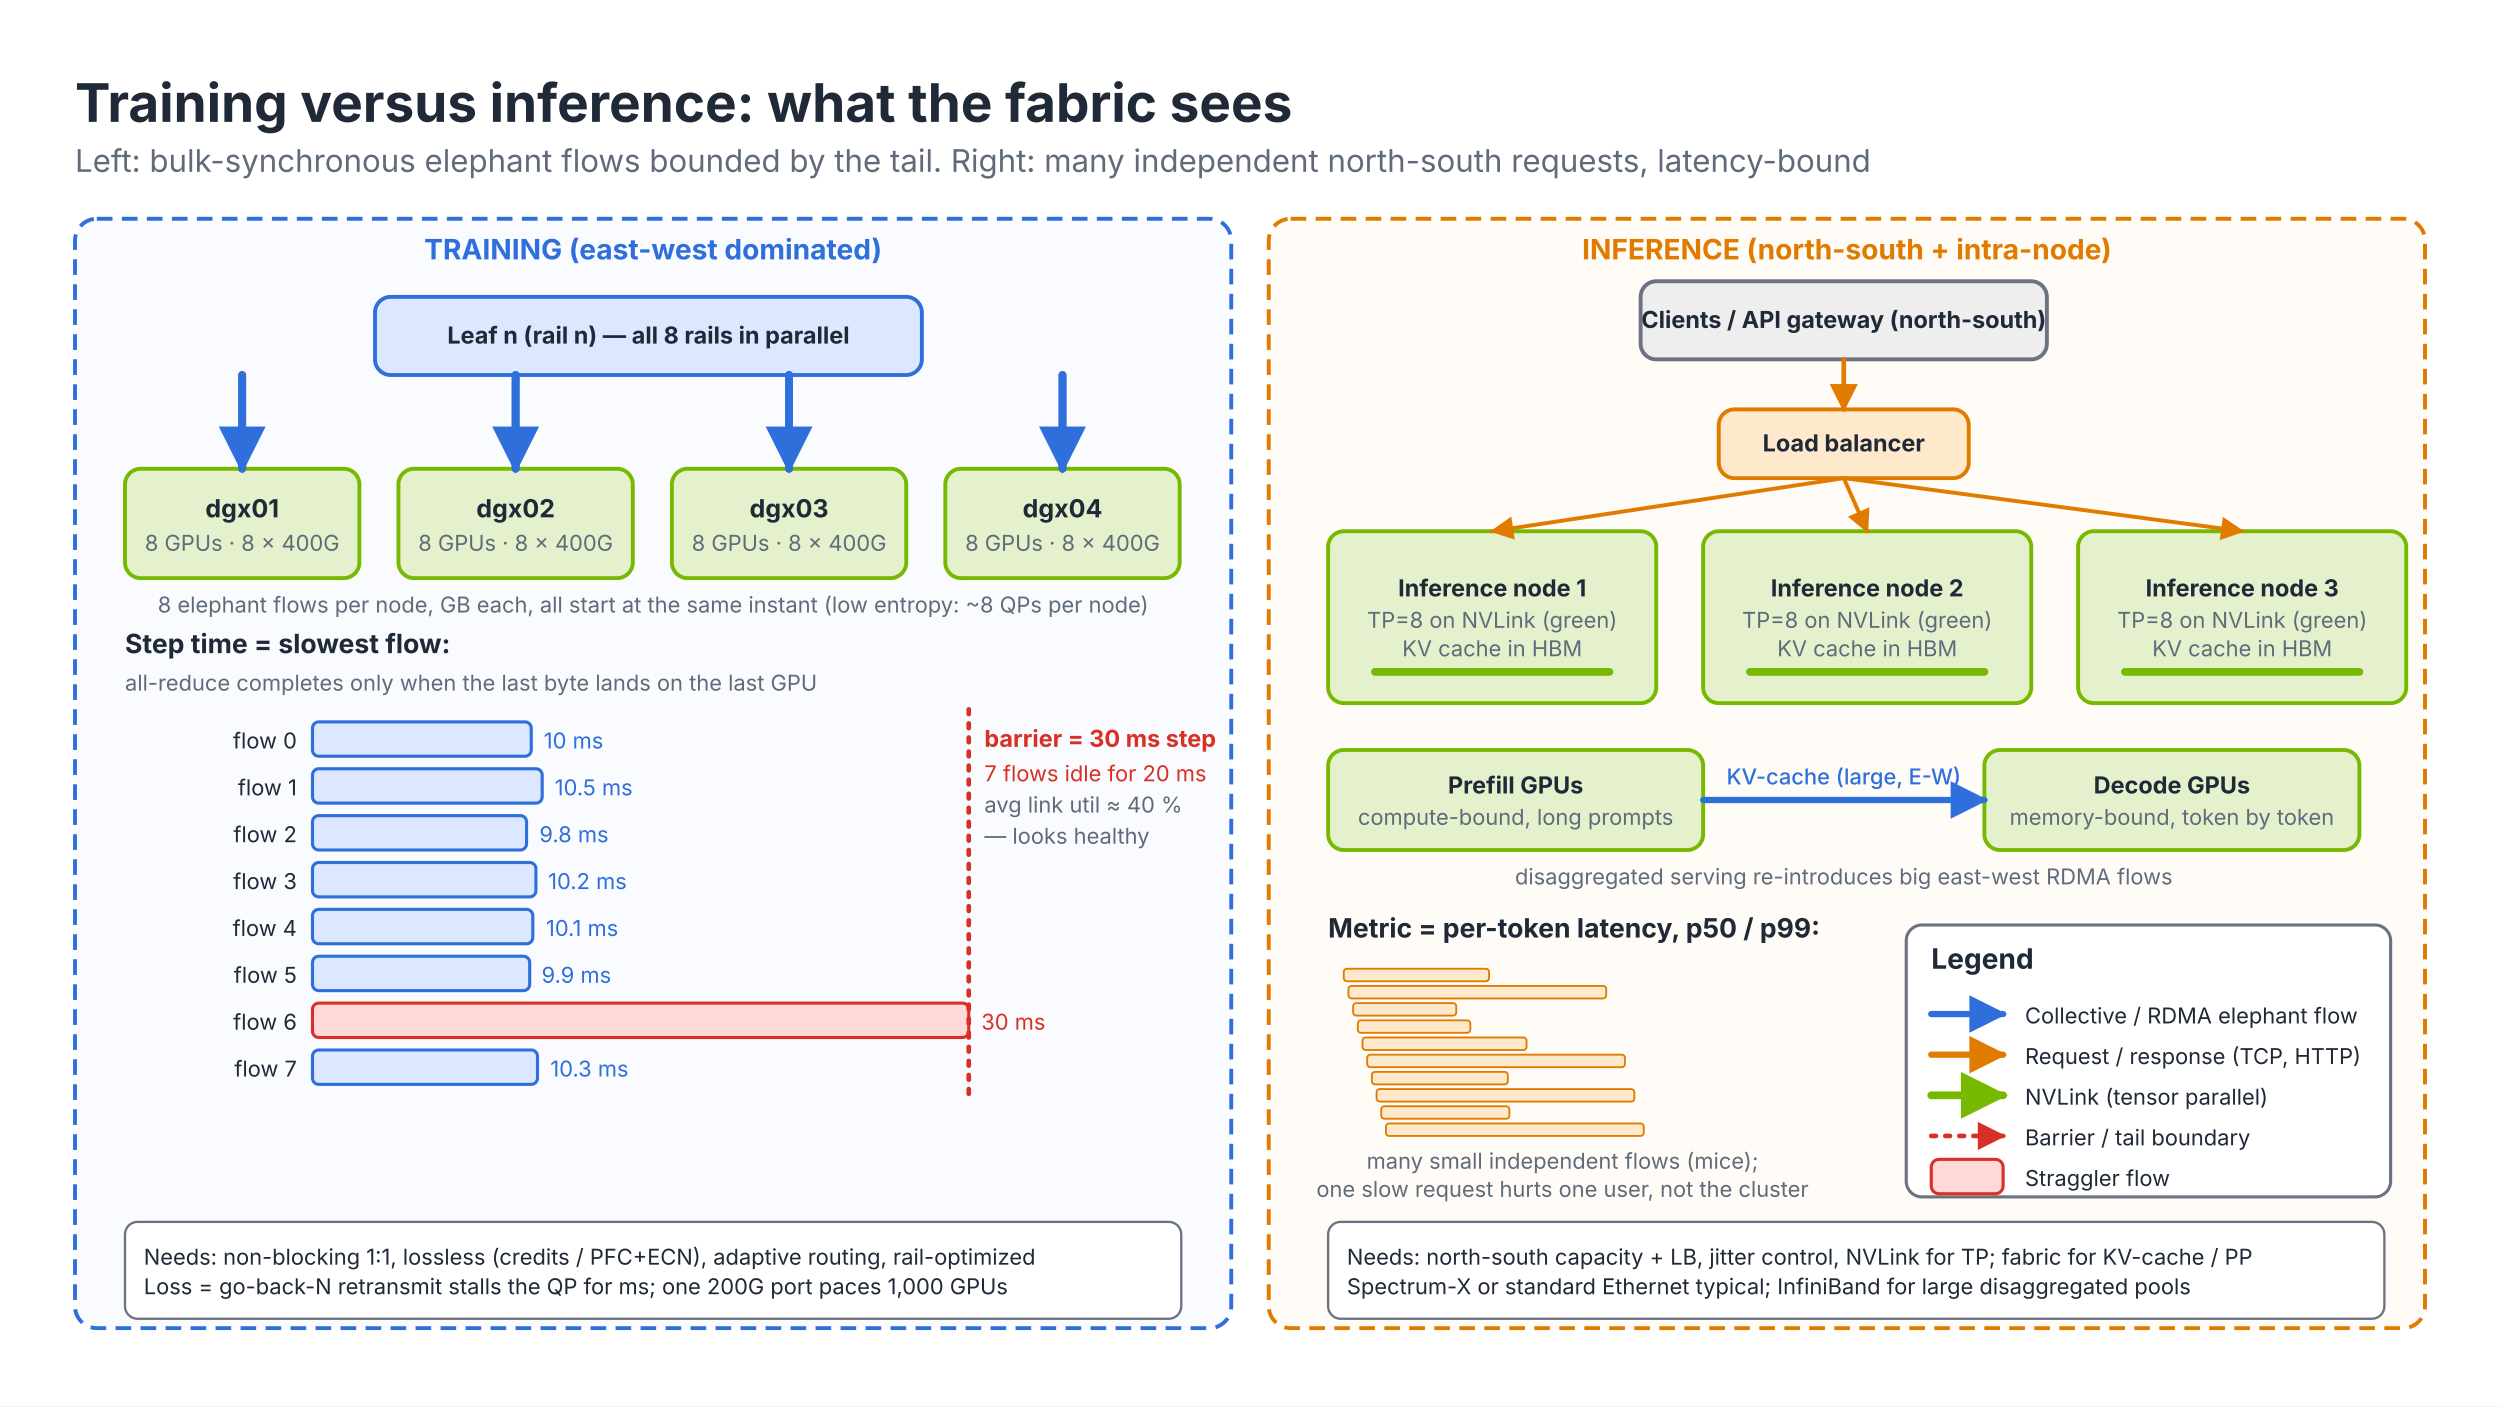
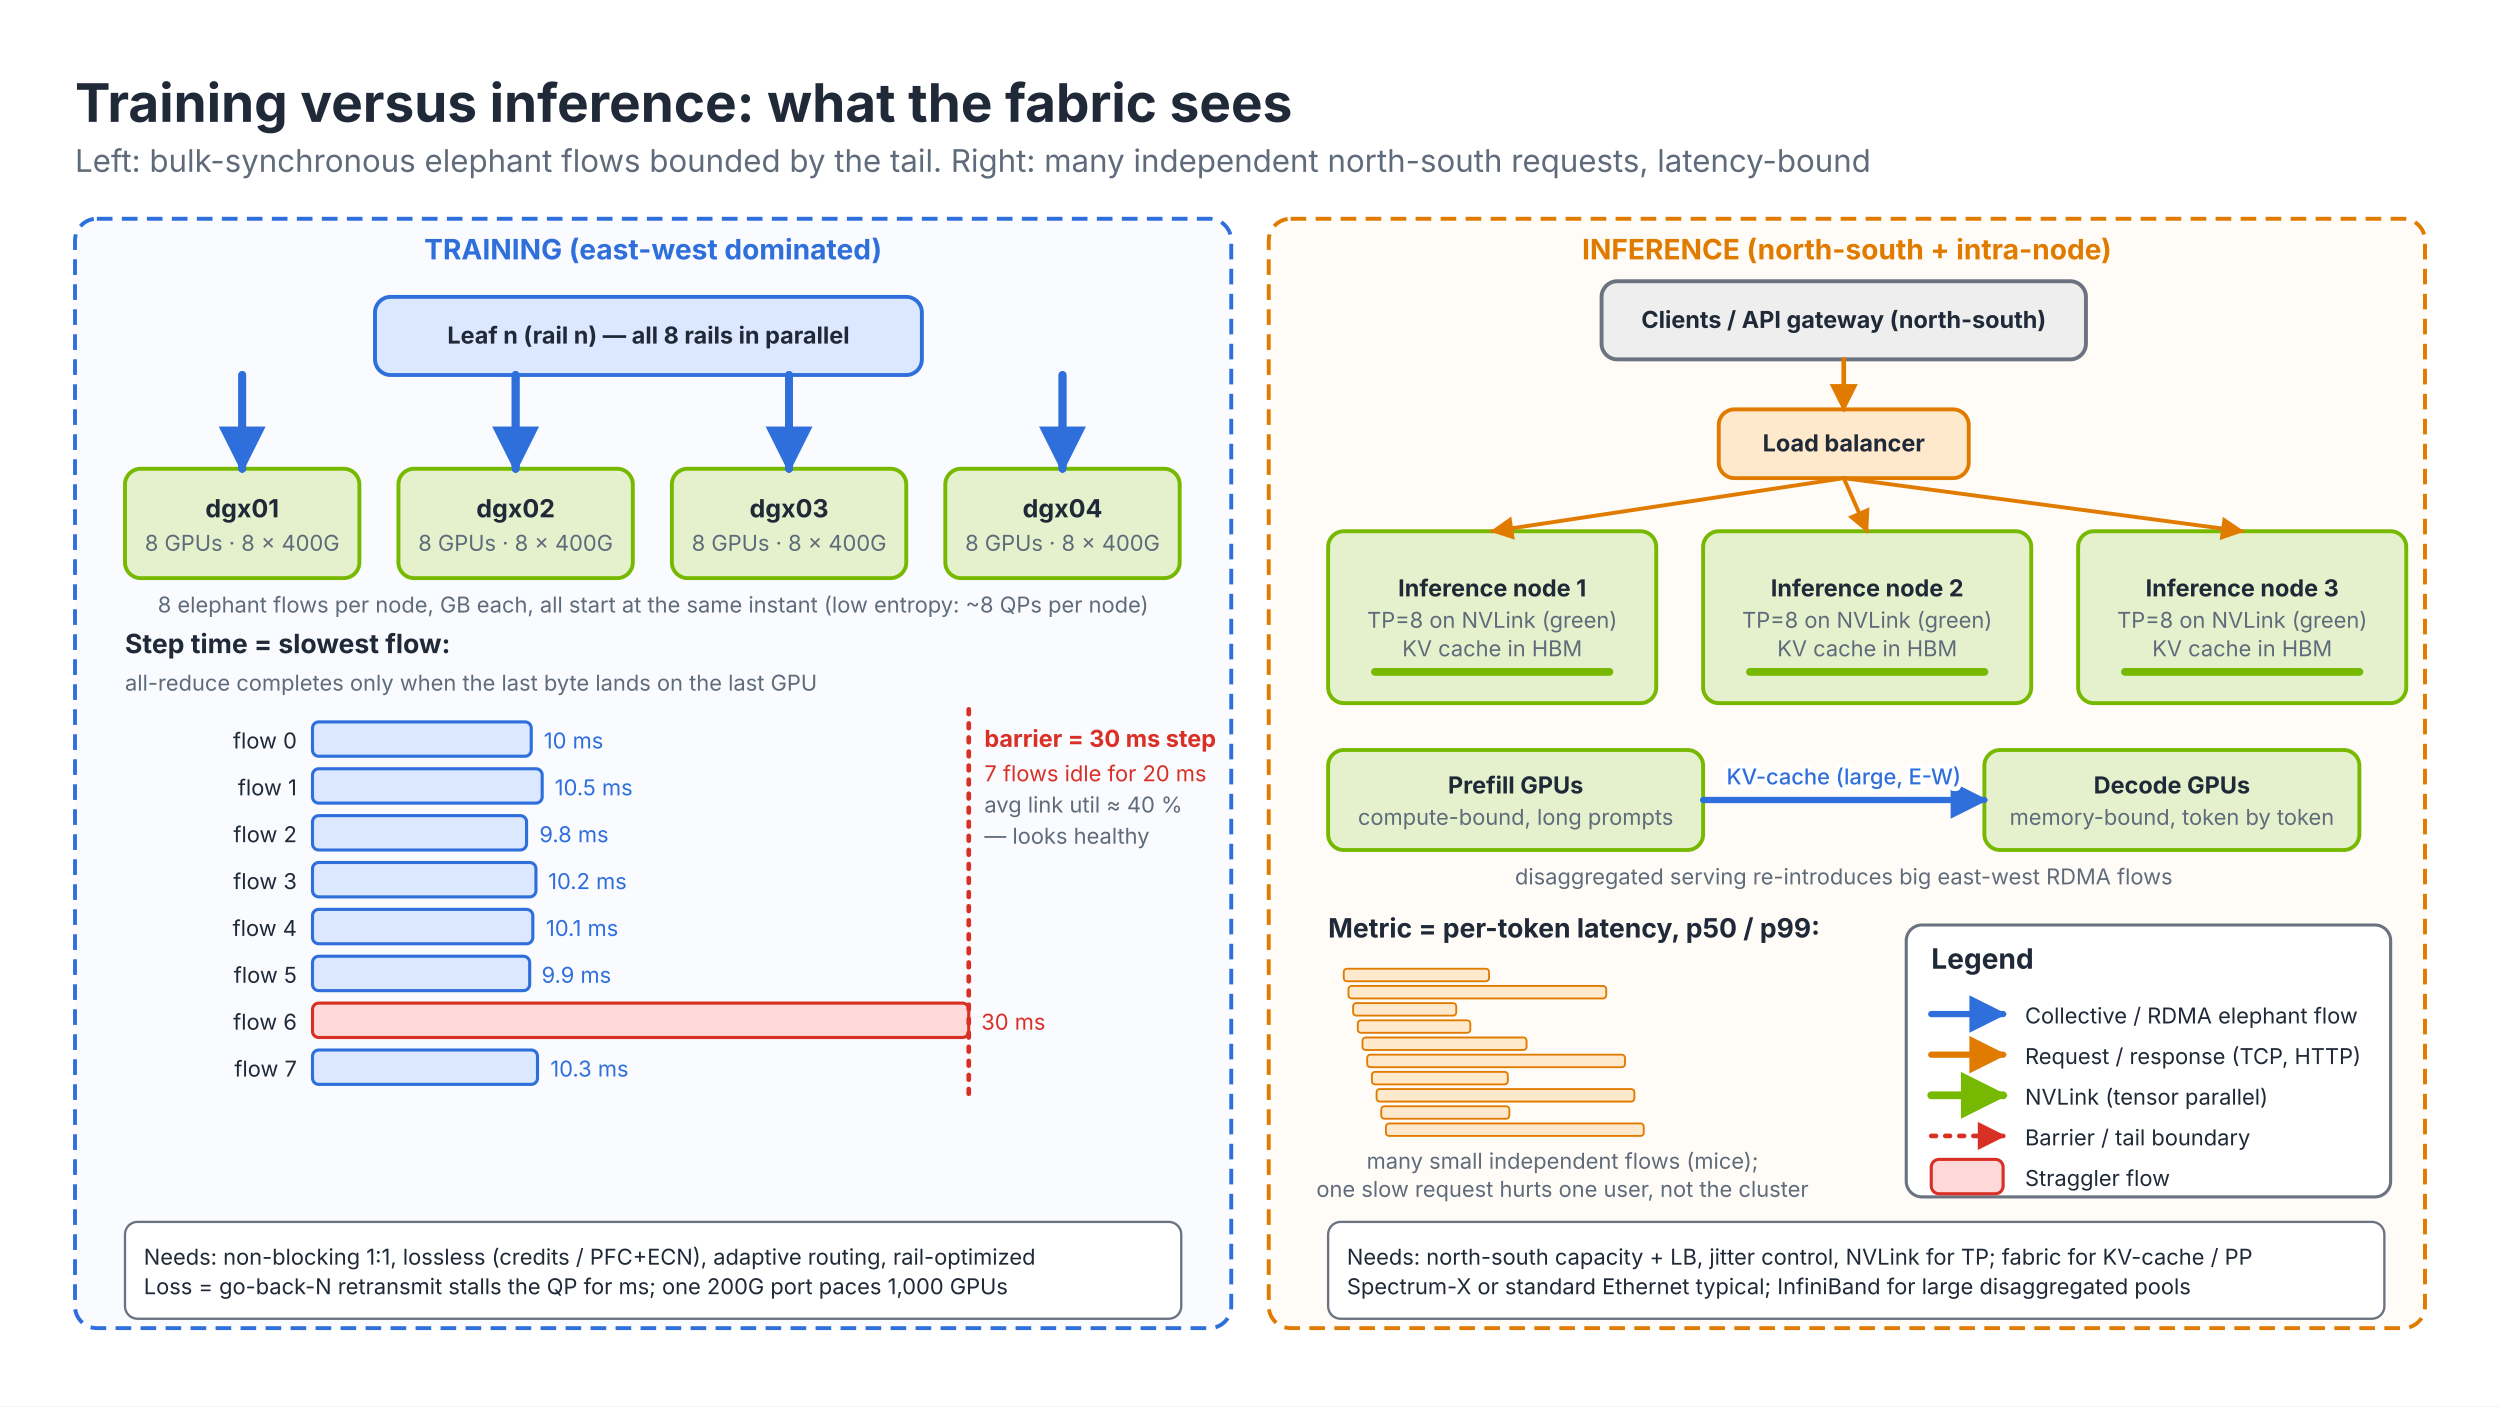
<svg xmlns="http://www.w3.org/2000/svg" viewBox="0 0 1600 900" width="100%" role="img" aria-label="Training versus inference: what the fabric sees">
  <defs>
    <marker id="arrow-blue" viewBox="0 0 10 10" refX="9" refY="5" markerWidth="6" markerHeight="6" orient="auto-start-reverse">
      <path d="M0,0 L10,5 L0,10 z" fill="#2f6fdb" />
    </marker>
    <marker id="arrow-orange" viewBox="0 0 10 10" refX="9" refY="5" markerWidth="6" markerHeight="6" orient="auto-start-reverse">
      <path d="M0,0 L10,5 L0,10 z" fill="#e07b00" />
    </marker>
    <marker id="arrow-green" viewBox="0 0 10 10" refX="9" refY="5" markerWidth="6" markerHeight="6" orient="auto-start-reverse">
      <path d="M0,0 L10,5 L0,10 z" fill="#76b900" />
    </marker>
    <marker id="arrow-teal" viewBox="0 0 10 10" refX="9" refY="5" markerWidth="6" markerHeight="6" orient="auto-start-reverse">
      <path d="M0,0 L10,5 L0,10 z" fill="#1a9c8a" />
    </marker>
    <marker id="arrow-gray" viewBox="0 0 10 10" refX="9" refY="5" markerWidth="6" markerHeight="6" orient="auto-start-reverse">
      <path d="M0,0 L10,5 L0,10 z" fill="#6b7280" />
    </marker>
    <marker id="arrow-red" viewBox="0 0 10 10" refX="9" refY="5" markerWidth="6" markerHeight="6" orient="auto-start-reverse">
      <path d="M0,0 L10,5 L0,10 z" fill="#d93025" />
    </marker>
    <marker id="arrow-purple" viewBox="0 0 10 10" refX="9" refY="5" markerWidth="6" markerHeight="6" orient="auto-start-reverse">
      <path d="M0,0 L10,5 L0,10 z" fill="#7a3fd1" />
    </marker>
    <marker id="arrow-dark" viewBox="0 0 10 10" refX="9" refY="5" markerWidth="6" markerHeight="6" orient="auto-start-reverse">
      <path d="M0,0 L10,5 L0,10 z" fill="#1f2937" />
    </marker>
    <marker id="arrow-gold" viewBox="0 0 10 10" refX="9" refY="5" markerWidth="6" markerHeight="6" orient="auto-start-reverse">
      <path d="M0,0 L10,5 L0,10 z" fill="#c9a400" />
    </marker>
  </defs>
  <rect x="0" y="0" width="1600" height="900" fill="#ffffff" />
  <text x="48" y="78" font-family="Inter, 'Segoe UI', Helvetica, Arial, sans-serif" font-size="34" font-weight="700" fill="#1f2937">Training versus inference: what the fabric sees</text>
  <text x="48" y="110" font-family="Inter, 'Segoe UI', Helvetica, Arial, sans-serif" font-size="20" fill="#5f6b7a">Left: bulk-synchronous elephant flows bounded by the tail. Right: many independent north-south requests, latency-bound</text>
  <g>
    <rect x="48" y="140" width="740" height="710" rx="14" fill="#dbe8ff" fill-opacity="0.15" stroke="#2f6fdb" stroke-width="2.5" stroke-dasharray="10 6" />
  </g>
  <text x="418.0" y="166.0" font-family="Inter, 'Segoe UI', Helvetica, Arial, sans-serif" font-size="18" font-weight="700" fill="#2f6fdb" text-anchor="middle">TRAINING  (east-west dominated)</text>
  <g>
    <rect x="80" y="300" width="150" height="70" rx="10" fill="#e4f1cc" stroke="#76b900" stroke-width="2.5" />
    <text x="155.0" y="331.1" font-family="Inter, 'Segoe UI', Helvetica, Arial, sans-serif" font-size="16" font-weight="700" fill="#1f2937" text-anchor="middle">dgx01</text>
    <text x="155.0" y="352.5" font-family="Inter, 'Segoe UI', Helvetica, Arial, sans-serif" font-size="14" fill="#5f6b7a" text-anchor="middle">8 GPUs · 8 × 400G</text>
  </g>
  <g>
    <rect x="255" y="300" width="150" height="70" rx="10" fill="#e4f1cc" stroke="#76b900" stroke-width="2.5" />
    <text x="330.0" y="331.1" font-family="Inter, 'Segoe UI', Helvetica, Arial, sans-serif" font-size="16" font-weight="700" fill="#1f2937" text-anchor="middle">dgx02</text>
    <text x="330.0" y="352.5" font-family="Inter, 'Segoe UI', Helvetica, Arial, sans-serif" font-size="14" fill="#5f6b7a" text-anchor="middle">8 GPUs · 8 × 400G</text>
  </g>
  <g>
    <rect x="430" y="300" width="150" height="70" rx="10" fill="#e4f1cc" stroke="#76b900" stroke-width="2.5" />
    <text x="505.0" y="331.1" font-family="Inter, 'Segoe UI', Helvetica, Arial, sans-serif" font-size="16" font-weight="700" fill="#1f2937" text-anchor="middle">dgx03</text>
    <text x="505.0" y="352.5" font-family="Inter, 'Segoe UI', Helvetica, Arial, sans-serif" font-size="14" fill="#5f6b7a" text-anchor="middle">8 GPUs · 8 × 400G</text>
  </g>
  <g>
    <rect x="605" y="300" width="150" height="70" rx="10" fill="#e4f1cc" stroke="#76b900" stroke-width="2.5" />
    <text x="680.0" y="331.1" font-family="Inter, 'Segoe UI', Helvetica, Arial, sans-serif" font-size="16" font-weight="700" fill="#1f2937" text-anchor="middle">dgx04</text>
    <text x="680.0" y="352.5" font-family="Inter, 'Segoe UI', Helvetica, Arial, sans-serif" font-size="14" fill="#5f6b7a" text-anchor="middle">8 GPUs · 8 × 400G</text>
  </g>
  <g>
    <rect x="240" y="190" width="350" height="50" rx="10" fill="#dbe8ff" stroke="#2f6fdb" stroke-width="2.5" />
    <text x="415.0" y="219.9" font-family="Inter, 'Segoe UI', Helvetica, Arial, sans-serif" font-size="15" font-weight="700" fill="#1f2937" text-anchor="middle">Leaf n (rail n) — all 8 rails in parallel</text>
  </g>
  <path d="M155.0,300.0 L155.0,240.0" fill="none" stroke="#2f6fdb" stroke-width="5" stroke-linecap="round" stroke-linejoin="round" />
  <path d="M155.0,240.0 L155.0,300.0" fill="none" stroke="#2f6fdb" stroke-width="5" stroke-linecap="round" stroke-linejoin="round" marker-end="url(#arrow-blue)" />
  <path d="M330.0,300.0 L330.0,240.0" fill="none" stroke="#2f6fdb" stroke-width="5" stroke-linecap="round" stroke-linejoin="round" />
  <path d="M330.0,240.0 L330.0,300.0" fill="none" stroke="#2f6fdb" stroke-width="5" stroke-linecap="round" stroke-linejoin="round" marker-end="url(#arrow-blue)" />
  <path d="M505.0,300.0 L505.0,240.0" fill="none" stroke="#2f6fdb" stroke-width="5" stroke-linecap="round" stroke-linejoin="round" />
  <path d="M505.0,240.0 L505.0,300.0" fill="none" stroke="#2f6fdb" stroke-width="5" stroke-linecap="round" stroke-linejoin="round" marker-end="url(#arrow-blue)" />
  <path d="M680.0,300.0 L680.0,240.0" fill="none" stroke="#2f6fdb" stroke-width="5" stroke-linecap="round" stroke-linejoin="round" />
  <path d="M680.0,240.0 L680.0,300.0" fill="none" stroke="#2f6fdb" stroke-width="5" stroke-linecap="round" stroke-linejoin="round" marker-end="url(#arrow-blue)" />
  <text x="418.0" y="392.0" font-family="Inter, 'Segoe UI', Helvetica, Arial, sans-serif" font-size="14" font-weight="400" fill="#5f6b7a" text-anchor="middle">8 elephant flows per node, GB each, all start at the same instant (low entropy: ~8 QPs per node)</text>
  <text x="80.0" y="418.0" font-family="Inter, 'Segoe UI', Helvetica, Arial, sans-serif" font-size="17" font-weight="700" fill="#1f2937" text-anchor="start">Step time = slowest flow:</text>
  <text x="80.0" y="442.0" font-family="Inter, 'Segoe UI', Helvetica, Arial, sans-serif" font-size="14" font-weight="400" fill="#5f6b7a" text-anchor="start">all-reduce completes only when the last byte lands on the last GPU</text>
  <rect x="200" y="462" width="140" height="22" rx="4" fill="#dbe8ff" stroke="#2f6fdb" stroke-width="2" />
  <text x="190.0" y="479.0" font-family="Inter, 'Segoe UI', Helvetica, Arial, sans-serif" font-size="14" font-weight="400" fill="#1f2937" text-anchor="end">flow 0</text>
  <text x="348.0" y="479.0" font-family="Inter, 'Segoe UI', Helvetica, Arial, sans-serif" font-size="14" font-weight="400" fill="#2f6fdb" text-anchor="start">10 ms</text>
  <rect x="200" y="492" width="147" height="22" rx="4" fill="#dbe8ff" stroke="#2f6fdb" stroke-width="2" />
  <text x="190.0" y="509.0" font-family="Inter, 'Segoe UI', Helvetica, Arial, sans-serif" font-size="14" font-weight="400" fill="#1f2937" text-anchor="end">flow 1</text>
  <text x="355.0" y="509.0" font-family="Inter, 'Segoe UI', Helvetica, Arial, sans-serif" font-size="14" font-weight="400" fill="#2f6fdb" text-anchor="start">10.5 ms</text>
  <rect x="200" y="522" width="137" height="22" rx="4" fill="#dbe8ff" stroke="#2f6fdb" stroke-width="2" />
  <text x="190.0" y="539.0" font-family="Inter, 'Segoe UI', Helvetica, Arial, sans-serif" font-size="14" font-weight="400" fill="#1f2937" text-anchor="end">flow 2</text>
  <text x="345.2" y="539.0" font-family="Inter, 'Segoe UI', Helvetica, Arial, sans-serif" font-size="14" font-weight="400" fill="#2f6fdb" text-anchor="start">9.8 ms</text>
  <rect x="200" y="552" width="143" height="22" rx="4" fill="#dbe8ff" stroke="#2f6fdb" stroke-width="2" />
  <text x="190.0" y="569.0" font-family="Inter, 'Segoe UI', Helvetica, Arial, sans-serif" font-size="14" font-weight="400" fill="#1f2937" text-anchor="end">flow 3</text>
  <text x="350.8" y="569.0" font-family="Inter, 'Segoe UI', Helvetica, Arial, sans-serif" font-size="14" font-weight="400" fill="#2f6fdb" text-anchor="start">10.2 ms</text>
  <rect x="200" y="582" width="141" height="22" rx="4" fill="#dbe8ff" stroke="#2f6fdb" stroke-width="2" />
  <text x="190.0" y="599.0" font-family="Inter, 'Segoe UI', Helvetica, Arial, sans-serif" font-size="14" font-weight="400" fill="#1f2937" text-anchor="end">flow 4</text>
  <text x="349.4" y="599.0" font-family="Inter, 'Segoe UI', Helvetica, Arial, sans-serif" font-size="14" font-weight="400" fill="#2f6fdb" text-anchor="start">10.1 ms</text>
  <rect x="200" y="612" width="139" height="22" rx="4" fill="#dbe8ff" stroke="#2f6fdb" stroke-width="2" />
  <text x="190.0" y="629.0" font-family="Inter, 'Segoe UI', Helvetica, Arial, sans-serif" font-size="14" font-weight="400" fill="#1f2937" text-anchor="end">flow 5</text>
  <text x="346.6" y="629.0" font-family="Inter, 'Segoe UI', Helvetica, Arial, sans-serif" font-size="14" font-weight="400" fill="#2f6fdb" text-anchor="start">9.9 ms</text>
  <rect x="200" y="642" width="420" height="22" rx="4" fill="#ffd9d9" stroke="#d93025" stroke-width="2" />
  <text x="190.0" y="659.0" font-family="Inter, 'Segoe UI', Helvetica, Arial, sans-serif" font-size="14" font-weight="400" fill="#1f2937" text-anchor="end">flow 6</text>
  <text x="628.0" y="659.0" font-family="Inter, 'Segoe UI', Helvetica, Arial, sans-serif" font-size="14" font-weight="400" fill="#d93025" text-anchor="start">30 ms</text>
  <rect x="200" y="672" width="144" height="22" rx="4" fill="#dbe8ff" stroke="#2f6fdb" stroke-width="2" />
  <text x="190.0" y="689.0" font-family="Inter, 'Segoe UI', Helvetica, Arial, sans-serif" font-size="14" font-weight="400" fill="#1f2937" text-anchor="end">flow 7</text>
  <text x="352.2" y="689.0" font-family="Inter, 'Segoe UI', Helvetica, Arial, sans-serif" font-size="14" font-weight="400" fill="#2f6fdb" text-anchor="start">10.3 ms</text>
  <path d="M620.0,454.0 L620.0,702.0" fill="none" stroke="#d93025" stroke-width="3" stroke-linecap="round" stroke-linejoin="round" stroke-dasharray="3 6" />
  <text x="630.0" y="478.0" font-family="Inter, 'Segoe UI', Helvetica, Arial, sans-serif" font-size="15" font-weight="700" fill="#d93025" text-anchor="start">barrier = 30 ms step</text>
  <text x="630.0" y="500.0" font-family="Inter, 'Segoe UI', Helvetica, Arial, sans-serif" font-size="14" font-weight="400" fill="#d93025" text-anchor="start">7 flows idle for 20 ms</text>
  <text x="630.0" y="520.0" font-family="Inter, 'Segoe UI', Helvetica, Arial, sans-serif" font-size="14" font-weight="400" fill="#5f6b7a" text-anchor="start">avg link util ≈ 40 %</text>
  <text x="630.0" y="540.0" font-family="Inter, 'Segoe UI', Helvetica, Arial, sans-serif" font-size="14" font-weight="400" fill="#5f6b7a" text-anchor="start">— looks healthy</text>
  <g>
    <rect x="80" y="782" width="676" height="62" rx="8" fill="#ffffff" stroke="#6b7280" stroke-width="1.5" />
  </g>
  <text x="92.0" y="809.4" font-family="Inter, 'Segoe UI', Helvetica, Arial, sans-serif" font-size="14" font-weight="400" fill="#1f2937" text-anchor="start">Needs: non-blocking 1:1, lossless (credits / PFC+ECN), adaptive routing, rail-optimized</text>
  <text x="92.0" y="828.3" font-family="Inter, 'Segoe UI', Helvetica, Arial, sans-serif" font-size="14" font-weight="400" fill="#1f2937" text-anchor="start">Loss = go-back-N retransmit stalls the QP for ms; one 200G port paces 1,000 GPUs</text>
  <g>
    <rect x="812" y="140" width="740" height="710" rx="14" fill="#ffe9cc" fill-opacity="0.15" stroke="#e07b00" stroke-width="2.5" stroke-dasharray="10 6" />
  </g>
  <text x="1182.0" y="166.0" font-family="Inter, 'Segoe UI', Helvetica, Arial, sans-serif" font-size="18" font-weight="700" fill="#e07b00" text-anchor="middle">INFERENCE  (north-south + intra-node)</text>
  <g>
-     <rect x="1050" y="180" width="260" height="50" rx="10" fill="#eeeeee" stroke="#6b7280" stroke-width="2.5" />
+     <rect x="1025" y="180" width="310" height="50" rx="10" fill="#eeeeee" stroke="#6b7280" stroke-width="2.5" />
    <text x="1180.0" y="209.9" font-family="Inter, 'Segoe UI', Helvetica, Arial, sans-serif" font-size="15" font-weight="700" fill="#1f2937" text-anchor="middle">Clients / API gateway (north-south)</text>
  </g>
  <g>
    <rect x="1100" y="262" width="160" height="44" rx="10" fill="#ffe9cc" stroke="#e07b00" stroke-width="2.5" />
    <text x="1180.0" y="288.9" font-family="Inter, 'Segoe UI', Helvetica, Arial, sans-serif" font-size="15" font-weight="700" fill="#1f2937" text-anchor="middle">Load balancer</text>
  </g>
  <path d="M1180.0,230.0 L1180.0,262.0" fill="none" stroke="#e07b00" stroke-width="3" stroke-linecap="round" stroke-linejoin="round" marker-end="url(#arrow-orange)" />
  <g>
    <rect x="850" y="340" width="210" height="110" rx="10" fill="#e4f1cc" stroke="#76b900" stroke-width="2.5" />
    <text x="955.0" y="381.7" font-family="Inter, 'Segoe UI', Helvetica, Arial, sans-serif" font-size="15" font-weight="700" fill="#1f2937" text-anchor="middle">Inference node 1</text>
    <text x="955.0" y="401.8" font-family="Inter, 'Segoe UI', Helvetica, Arial, sans-serif" font-size="14" fill="#5f6b7a" text-anchor="middle">TP=8 on NVLink (green)</text>
    <text x="955.0" y="420.0" font-family="Inter, 'Segoe UI', Helvetica, Arial, sans-serif" font-size="14" fill="#5f6b7a" text-anchor="middle">KV cache in HBM</text>
  </g>
  <path d="M1180.0,306.0 L955.0,340.0" fill="none" stroke="#e07b00" stroke-width="2.5" stroke-linecap="round" stroke-linejoin="round" marker-end="url(#arrow-orange)" />
  <path d="M880.0,430.0 L1030.0,430.0" fill="none" stroke="#76b900" stroke-width="5" stroke-linecap="round" stroke-linejoin="round" />
  <g>
    <rect x="1090" y="340" width="210" height="110" rx="10" fill="#e4f1cc" stroke="#76b900" stroke-width="2.5" />
    <text x="1195.0" y="381.7" font-family="Inter, 'Segoe UI', Helvetica, Arial, sans-serif" font-size="15" font-weight="700" fill="#1f2937" text-anchor="middle">Inference node 2</text>
    <text x="1195.0" y="401.8" font-family="Inter, 'Segoe UI', Helvetica, Arial, sans-serif" font-size="14" fill="#5f6b7a" text-anchor="middle">TP=8 on NVLink (green)</text>
    <text x="1195.0" y="420.0" font-family="Inter, 'Segoe UI', Helvetica, Arial, sans-serif" font-size="14" fill="#5f6b7a" text-anchor="middle">KV cache in HBM</text>
  </g>
  <path d="M1180.0,306.0 L1195.0,340.0" fill="none" stroke="#e07b00" stroke-width="2.5" stroke-linecap="round" stroke-linejoin="round" marker-end="url(#arrow-orange)" />
  <path d="M1120.0,430.0 L1270.0,430.0" fill="none" stroke="#76b900" stroke-width="5" stroke-linecap="round" stroke-linejoin="round" />
  <g>
    <rect x="1330" y="340" width="210" height="110" rx="10" fill="#e4f1cc" stroke="#76b900" stroke-width="2.5" />
    <text x="1435.0" y="381.7" font-family="Inter, 'Segoe UI', Helvetica, Arial, sans-serif" font-size="15" font-weight="700" fill="#1f2937" text-anchor="middle">Inference node 3</text>
    <text x="1435.0" y="401.8" font-family="Inter, 'Segoe UI', Helvetica, Arial, sans-serif" font-size="14" fill="#5f6b7a" text-anchor="middle">TP=8 on NVLink (green)</text>
    <text x="1435.0" y="420.0" font-family="Inter, 'Segoe UI', Helvetica, Arial, sans-serif" font-size="14" fill="#5f6b7a" text-anchor="middle">KV cache in HBM</text>
  </g>
  <path d="M1180.0,306.0 L1435.0,340.0" fill="none" stroke="#e07b00" stroke-width="2.5" stroke-linecap="round" stroke-linejoin="round" marker-end="url(#arrow-orange)" />
  <path d="M1360.0,430.0 L1510.0,430.0" fill="none" stroke="#76b900" stroke-width="5" stroke-linecap="round" stroke-linejoin="round" />
  <g>
    <rect x="850" y="480" width="240" height="64" rx="10" fill="#e4f1cc" stroke="#76b900" stroke-width="2.5" />
    <text x="970.0" y="507.8" font-family="Inter, 'Segoe UI', Helvetica, Arial, sans-serif" font-size="15" font-weight="700" fill="#1f2937" text-anchor="middle">Prefill GPUs</text>
    <text x="970.0" y="527.9" font-family="Inter, 'Segoe UI', Helvetica, Arial, sans-serif" font-size="14" fill="#5f6b7a" text-anchor="middle">compute-bound, long prompts</text>
  </g>
  <g>
    <rect x="1270" y="480" width="240" height="64" rx="10" fill="#e4f1cc" stroke="#76b900" stroke-width="2.5" />
    <text x="1390.0" y="507.8" font-family="Inter, 'Segoe UI', Helvetica, Arial, sans-serif" font-size="15" font-weight="700" fill="#1f2937" text-anchor="middle">Decode GPUs</text>
    <text x="1390.0" y="527.9" font-family="Inter, 'Segoe UI', Helvetica, Arial, sans-serif" font-size="14" fill="#5f6b7a" text-anchor="middle">memory-bound, token by token</text>
  </g>
  <path d="M1090.0,512.0 L1270.0,512.0" fill="none" stroke="#2f6fdb" stroke-width="4" stroke-linecap="round" stroke-linejoin="round" marker-end="url(#arrow-blue)" />
+   <text x="1180.0" y="502.0" font-family="Inter, 'Segoe UI', Helvetica, Arial, sans-serif" font-size="14" font-weight="500" fill="#ffffff" stroke="#ffffff" stroke-width="6" stroke-linejoin="round" text-anchor="middle" aria-hidden="true">KV-cache (large, E-W)</text>
  <text x="1180.0" y="502.0" font-family="Inter, 'Segoe UI', Helvetica, Arial, sans-serif" font-size="14" font-weight="500" fill="#2f6fdb" text-anchor="middle">KV-cache (large, E-W)</text>
  <text x="1180.0" y="566.0" font-family="Inter, 'Segoe UI', Helvetica, Arial, sans-serif" font-size="14" font-weight="400" fill="#5f6b7a" text-anchor="middle">disaggregated serving re-introduces big east-west RDMA flows</text>
  <text x="850.0" y="600.0" font-family="Inter, 'Segoe UI', Helvetica, Arial, sans-serif" font-size="17" font-weight="700" fill="#1f2937" text-anchor="start">Metric = per-token latency, p50 / p99:</text>
  <rect x="860" y="620" width="93" height="8" rx="2" fill="#ffe9cc" stroke="#e07b00" stroke-width="1.2" />
  <rect x="863" y="631" width="165" height="8" rx="2" fill="#ffe9cc" stroke="#e07b00" stroke-width="1.2" />
  <rect x="866" y="642" width="66" height="8" rx="2" fill="#ffe9cc" stroke="#e07b00" stroke-width="1.2" />
  <rect x="869" y="653" width="72" height="8" rx="2" fill="#ffe9cc" stroke="#e07b00" stroke-width="1.2" />
  <rect x="872" y="664" width="105" height="8" rx="2" fill="#ffe9cc" stroke="#e07b00" stroke-width="1.2" />
  <rect x="875" y="675" width="165" height="8" rx="2" fill="#ffe9cc" stroke="#e07b00" stroke-width="1.2" />
  <rect x="878" y="686" width="87" height="8" rx="2" fill="#ffe9cc" stroke="#e07b00" stroke-width="1.2" />
  <rect x="881" y="697" width="165" height="8" rx="2" fill="#ffe9cc" stroke="#e07b00" stroke-width="1.2" />
  <rect x="884" y="708" width="82" height="8" rx="2" fill="#ffe9cc" stroke="#e07b00" stroke-width="1.2" />
  <rect x="887" y="719" width="165" height="8" rx="2" fill="#ffe9cc" stroke="#e07b00" stroke-width="1.2" />
  <text x="1000.0" y="748.0" font-family="Inter, 'Segoe UI', Helvetica, Arial, sans-serif" font-size="14" font-weight="400" fill="#5f6b7a" text-anchor="middle">many small independent flows (mice);</text>
  <text x="1000.0" y="766.0" font-family="Inter, 'Segoe UI', Helvetica, Arial, sans-serif" font-size="14" font-weight="400" fill="#5f6b7a" text-anchor="middle">one slow request hurts one user, not the cluster</text>
  <g>
    <rect x="850" y="782" width="676" height="62" rx="8" fill="#ffffff" stroke="#6b7280" stroke-width="1.5" />
  </g>
  <text x="862.0" y="809.4" font-family="Inter, 'Segoe UI', Helvetica, Arial, sans-serif" font-size="14" font-weight="400" fill="#1f2937" text-anchor="start">Needs: north-south capacity + LB, jitter control, NVLink for TP; fabric for KV-cache / PP</text>
  <text x="862.0" y="828.3" font-family="Inter, 'Segoe UI', Helvetica, Arial, sans-serif" font-size="14" font-weight="400" fill="#1f2937" text-anchor="start">Spectrum-X or standard Ethernet typical; InfiniBand for large disaggregated pools</text>
  <rect x="1220" y="592" width="310" height="174" rx="10" fill="#ffffff" stroke="#6b7280" stroke-width="2" />
  <text x="1236.0" y="620.0" font-family="Inter, 'Segoe UI', Helvetica, Arial, sans-serif" font-size="18" font-weight="700" fill="#1f2937" text-anchor="start">Legend</text>
  <path d="M1236,649.0 L1282,649.0" fill="none" stroke="#2f6fdb" stroke-width="4" stroke-linecap="round" marker-end="url(#arrow-blue)" />
  <text x="1296.0" y="655.0" font-family="Inter, 'Segoe UI', Helvetica, Arial, sans-serif" font-size="14" font-weight="400" fill="#1f2937" text-anchor="start">Collective / RDMA elephant flow</text>
  <path d="M1236,675.0 L1282,675.0" fill="none" stroke="#e07b00" stroke-width="4" stroke-linecap="round" marker-end="url(#arrow-orange)" />
  <text x="1296.0" y="681.0" font-family="Inter, 'Segoe UI', Helvetica, Arial, sans-serif" font-size="14" font-weight="400" fill="#1f2937" text-anchor="start">Request / response (TCP, HTTP)</text>
  <path d="M1236,701.0 L1282,701.0" fill="none" stroke="#76b900" stroke-width="5" stroke-linecap="round" marker-end="url(#arrow-green)" />
  <text x="1296.0" y="707.0" font-family="Inter, 'Segoe UI', Helvetica, Arial, sans-serif" font-size="14" font-weight="400" fill="#1f2937" text-anchor="start">NVLink (tensor parallel)</text>
  <path d="M1236,727.0 L1282,727.0" fill="none" stroke="#d93025" stroke-width="3" stroke-linecap="round" stroke-dasharray="3 6" marker-end="url(#arrow-red)" />
  <text x="1296.0" y="733.0" font-family="Inter, 'Segoe UI', Helvetica, Arial, sans-serif" font-size="14" font-weight="400" fill="#1f2937" text-anchor="start">Barrier / tail boundary</text>
  <rect x="1236" y="742.0" width="46" height="22" rx="5" fill="#ffd9d9" stroke="#d93025" stroke-width="2" />
  <text x="1296.0" y="759.0" font-family="Inter, 'Segoe UI', Helvetica, Arial, sans-serif" font-size="14" font-weight="400" fill="#1f2937" text-anchor="start">Straggler flow</text>
</svg>
